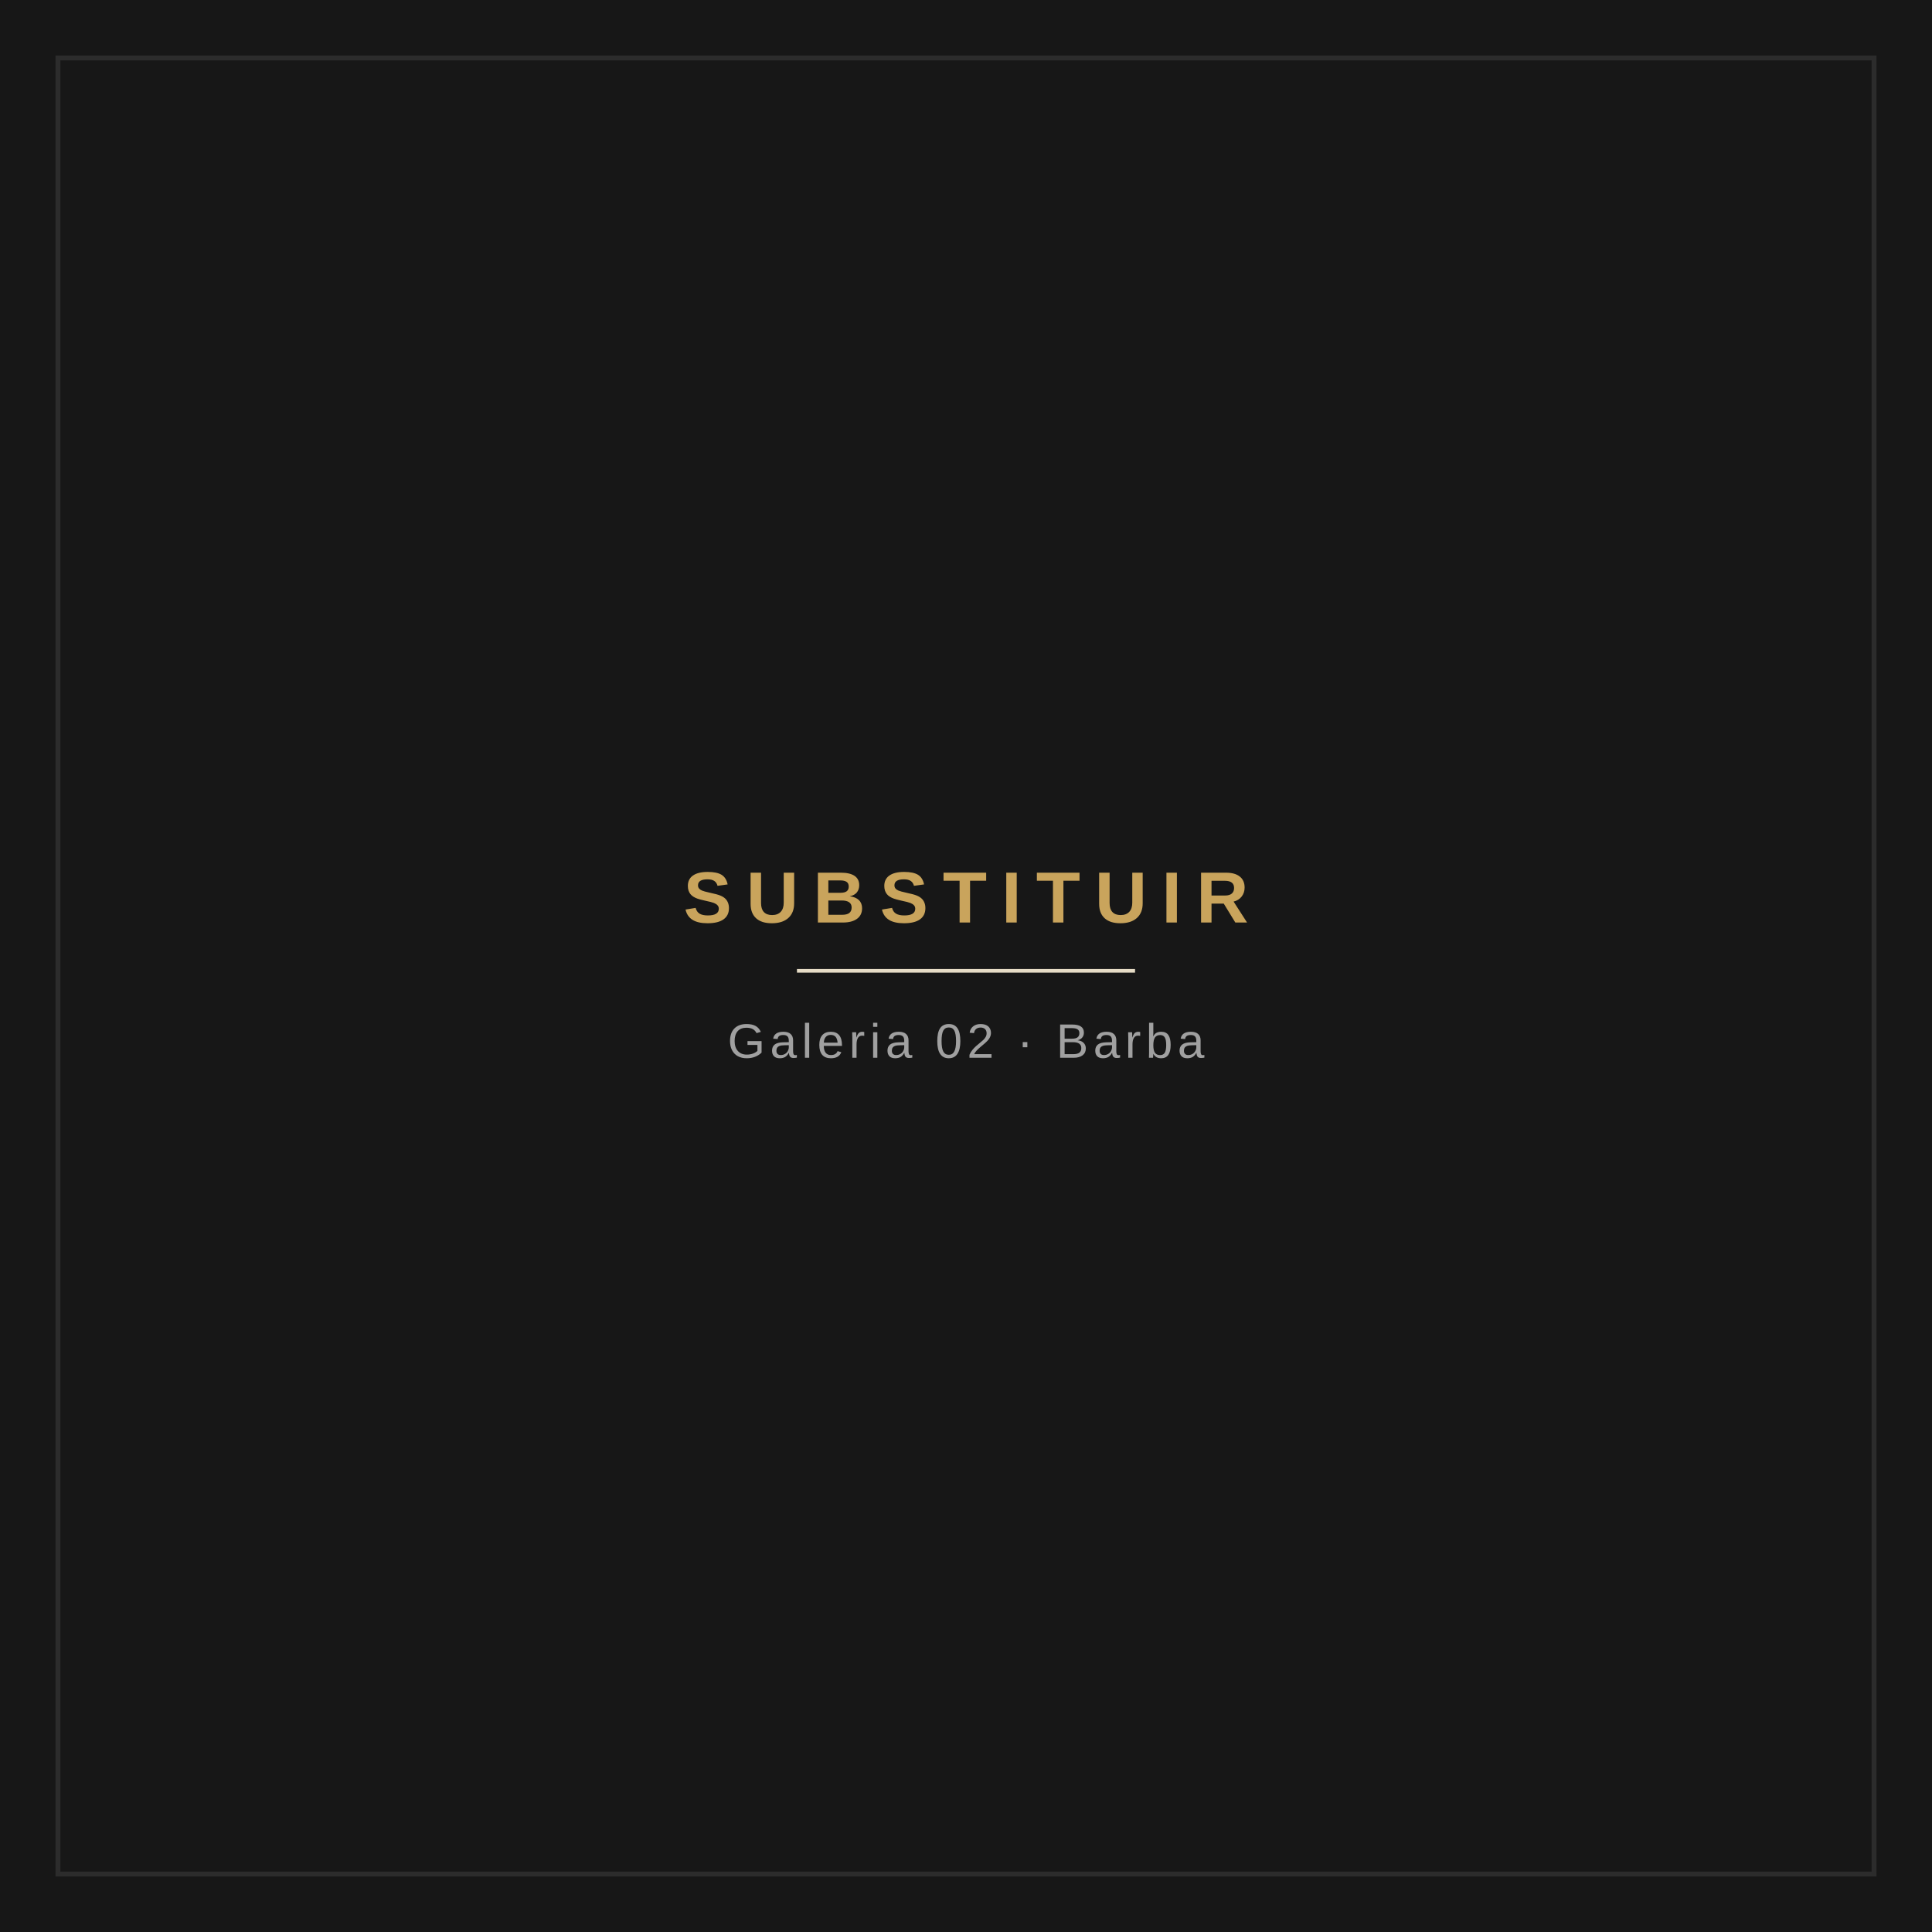
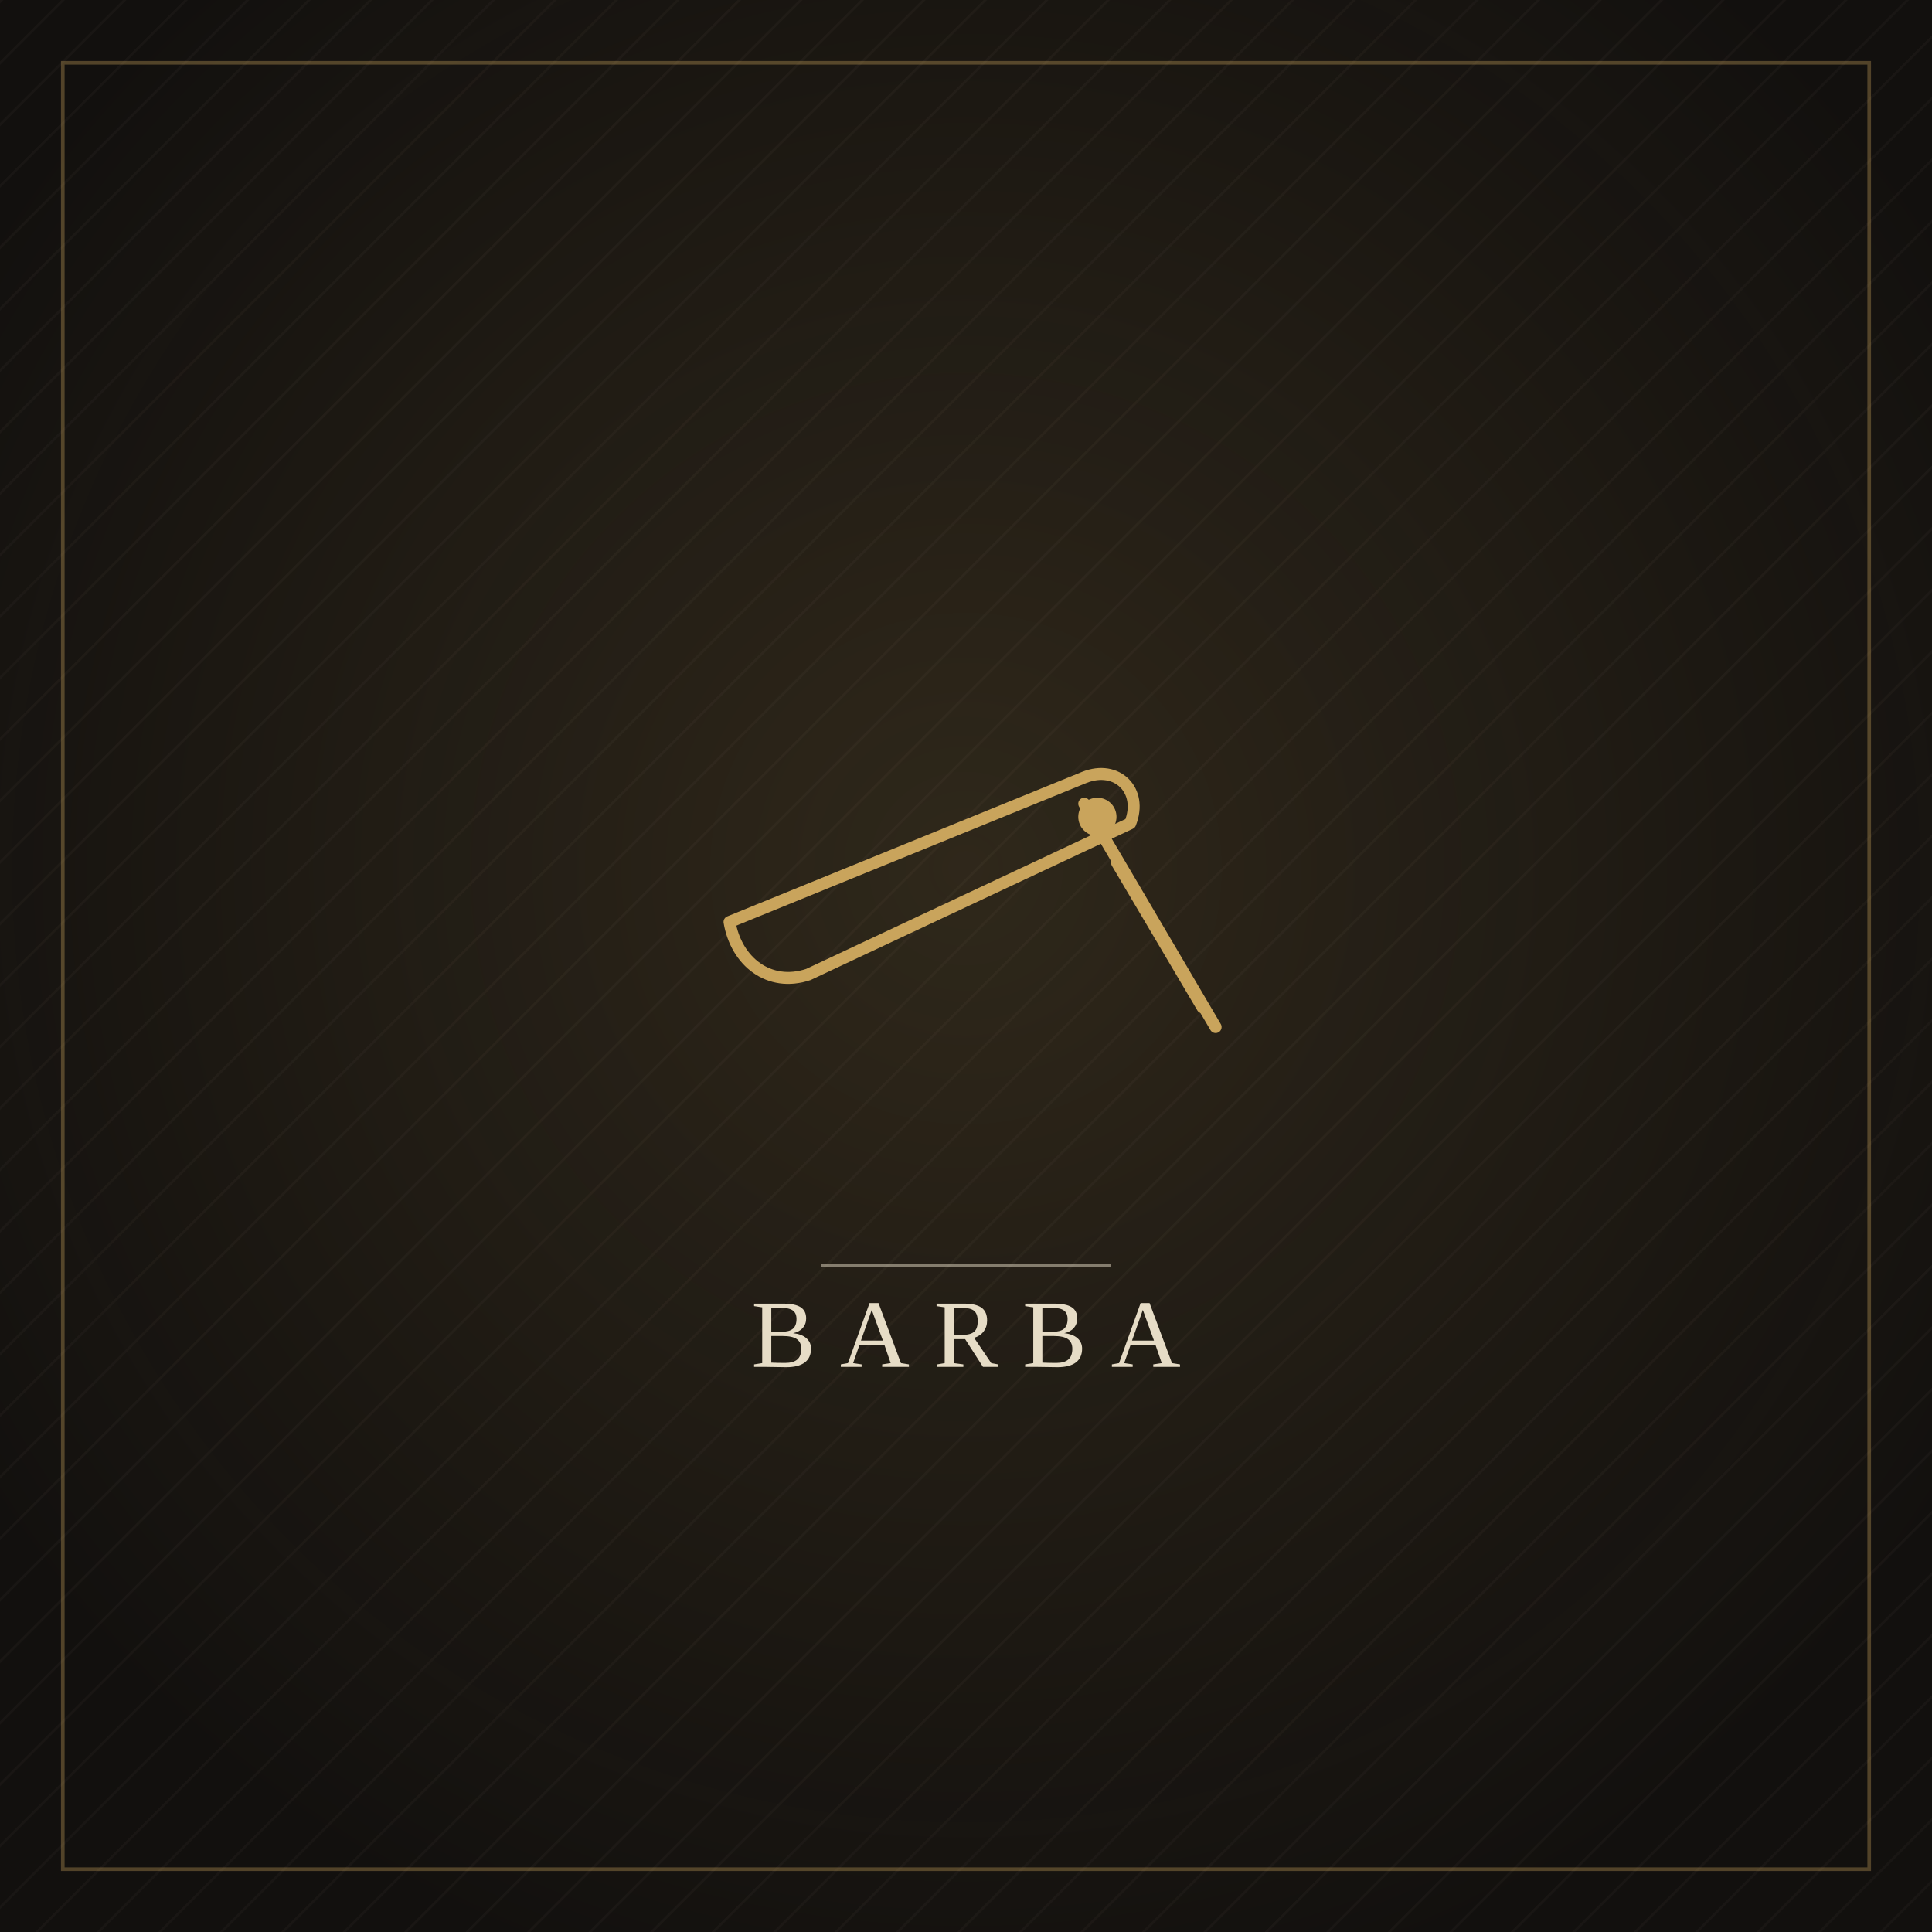
<svg xmlns="http://www.w3.org/2000/svg" width="800" height="800" viewBox="0 0 800 800">
-   <rect width="800" height="800" fill="#171717" />
-   <rect x="24" y="24" width="752" height="752" fill="none" stroke="#2C2C2C" stroke-width="2" />
-   <line x1="330" y1="402" x2="470" y2="402" stroke="#E6DCC6" stroke-width="1.5" />
-   <text x="400" y="382" fill="#C9A45C" font-family="Arial, Helvetica, sans-serif" font-size="30" font-weight="700" letter-spacing="6" text-anchor="middle">SUBSTITUIR</text>
-   <text x="400" y="438" fill="#A0A0A0" font-family="Arial, Helvetica, sans-serif" font-size="20" letter-spacing="2" text-anchor="middle">Galeria 02 · Barba</text>
+   <defs>
+     <pattern id="linhas" width="18" height="18" patternUnits="userSpaceOnUse" patternTransform="rotate(45)">
+       <line x1="0" y1="0" x2="0" y2="18" stroke="#E6DCC6" stroke-opacity=".035" stroke-width="2" />
+     </pattern>
+     <radialGradient id="brilho" cx="50%" cy="45%" r="60%">
+       <stop offset="0" stop-color="#C9A45C" stop-opacity=".16" />
+       <stop offset="1" stop-color="#C9A45C" stop-opacity="0" />
+     </radialGradient>
+   </defs>
+   <rect width="800" height="800" fill="#12100E" />
+   <rect width="800" height="800" fill="url(#linhas)" />
+   <rect width="800" height="800" fill="url(#brilho)" />
+   <rect x="26" y="26" width="748" height="748" fill="none" stroke="#C9A45C" stroke-opacity=".35" stroke-width="1.5" />
+   <g transform="translate(264.0 224.0) scale(2.720)" fill="none" stroke="#C9A45C" stroke-width="1.82" stroke-linecap="round" stroke-linejoin="round">
+     <path d="M14 58 L68 36 C73 34 77 38 75 43 L26 66 C20 68 15 64 14 58 Z" />
+     <path d="M68 40 L88 74" />
+     <path d="M73 49 L86 71" />
+     <circle cx="70" cy="42" r="2" fill="#C9A45C" />
+   </g>
+   <line x1="340" y1="524" x2="460" y2="524" stroke="#E6DCC6" stroke-opacity=".5" stroke-width="1.5" />
+   <text x="400" y="566" fill="#E6DCC6" font-family="Georgia, 'Times New Roman', serif" font-size="40" letter-spacing="10" text-anchor="middle">BARBA</text>
</svg>
